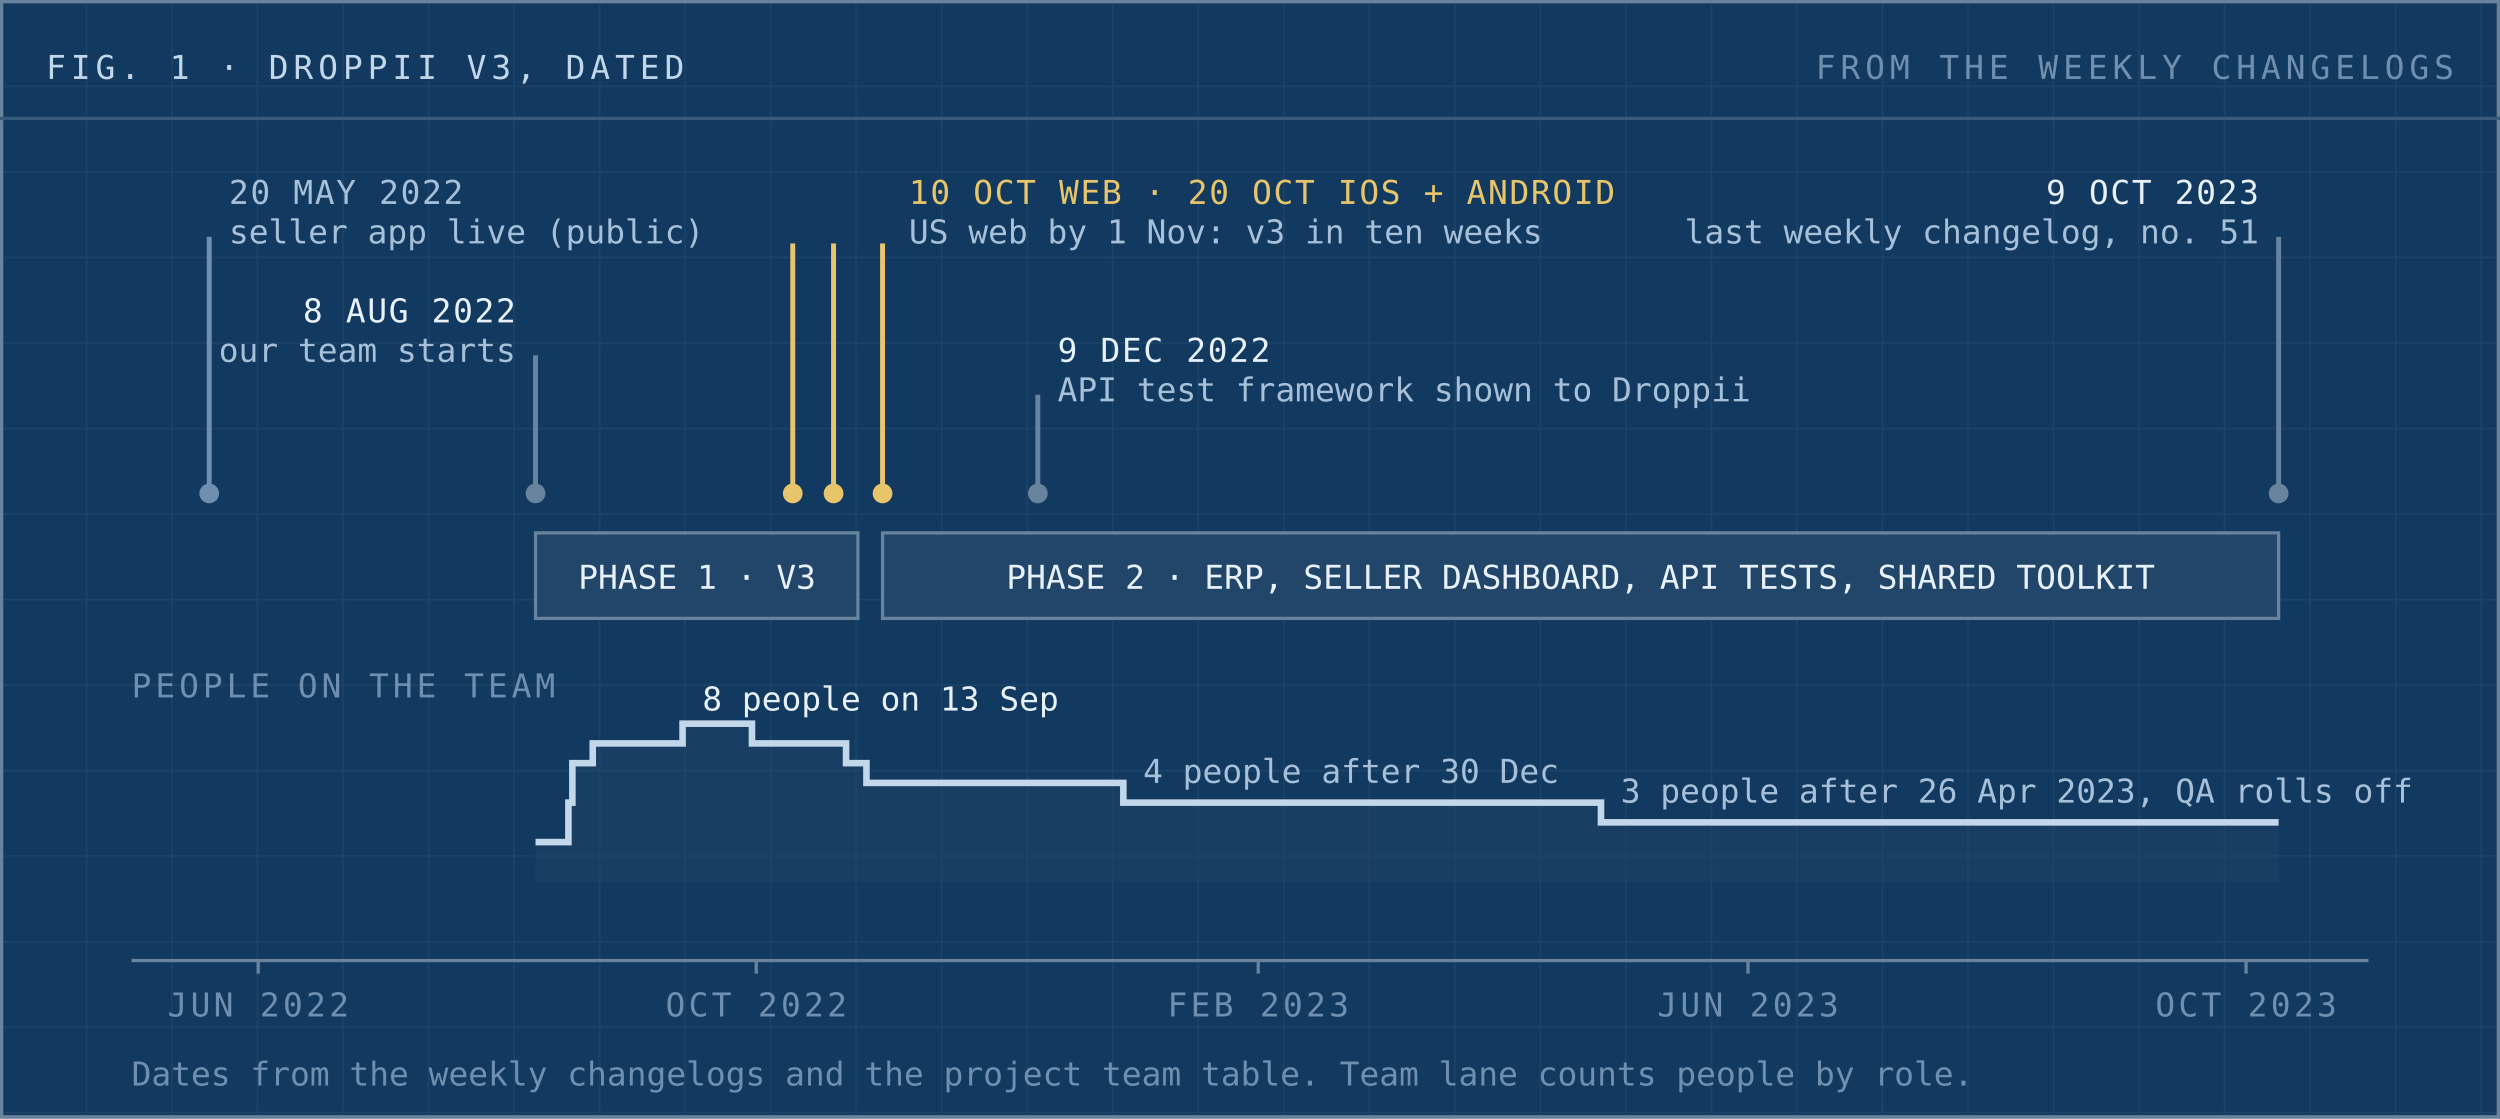
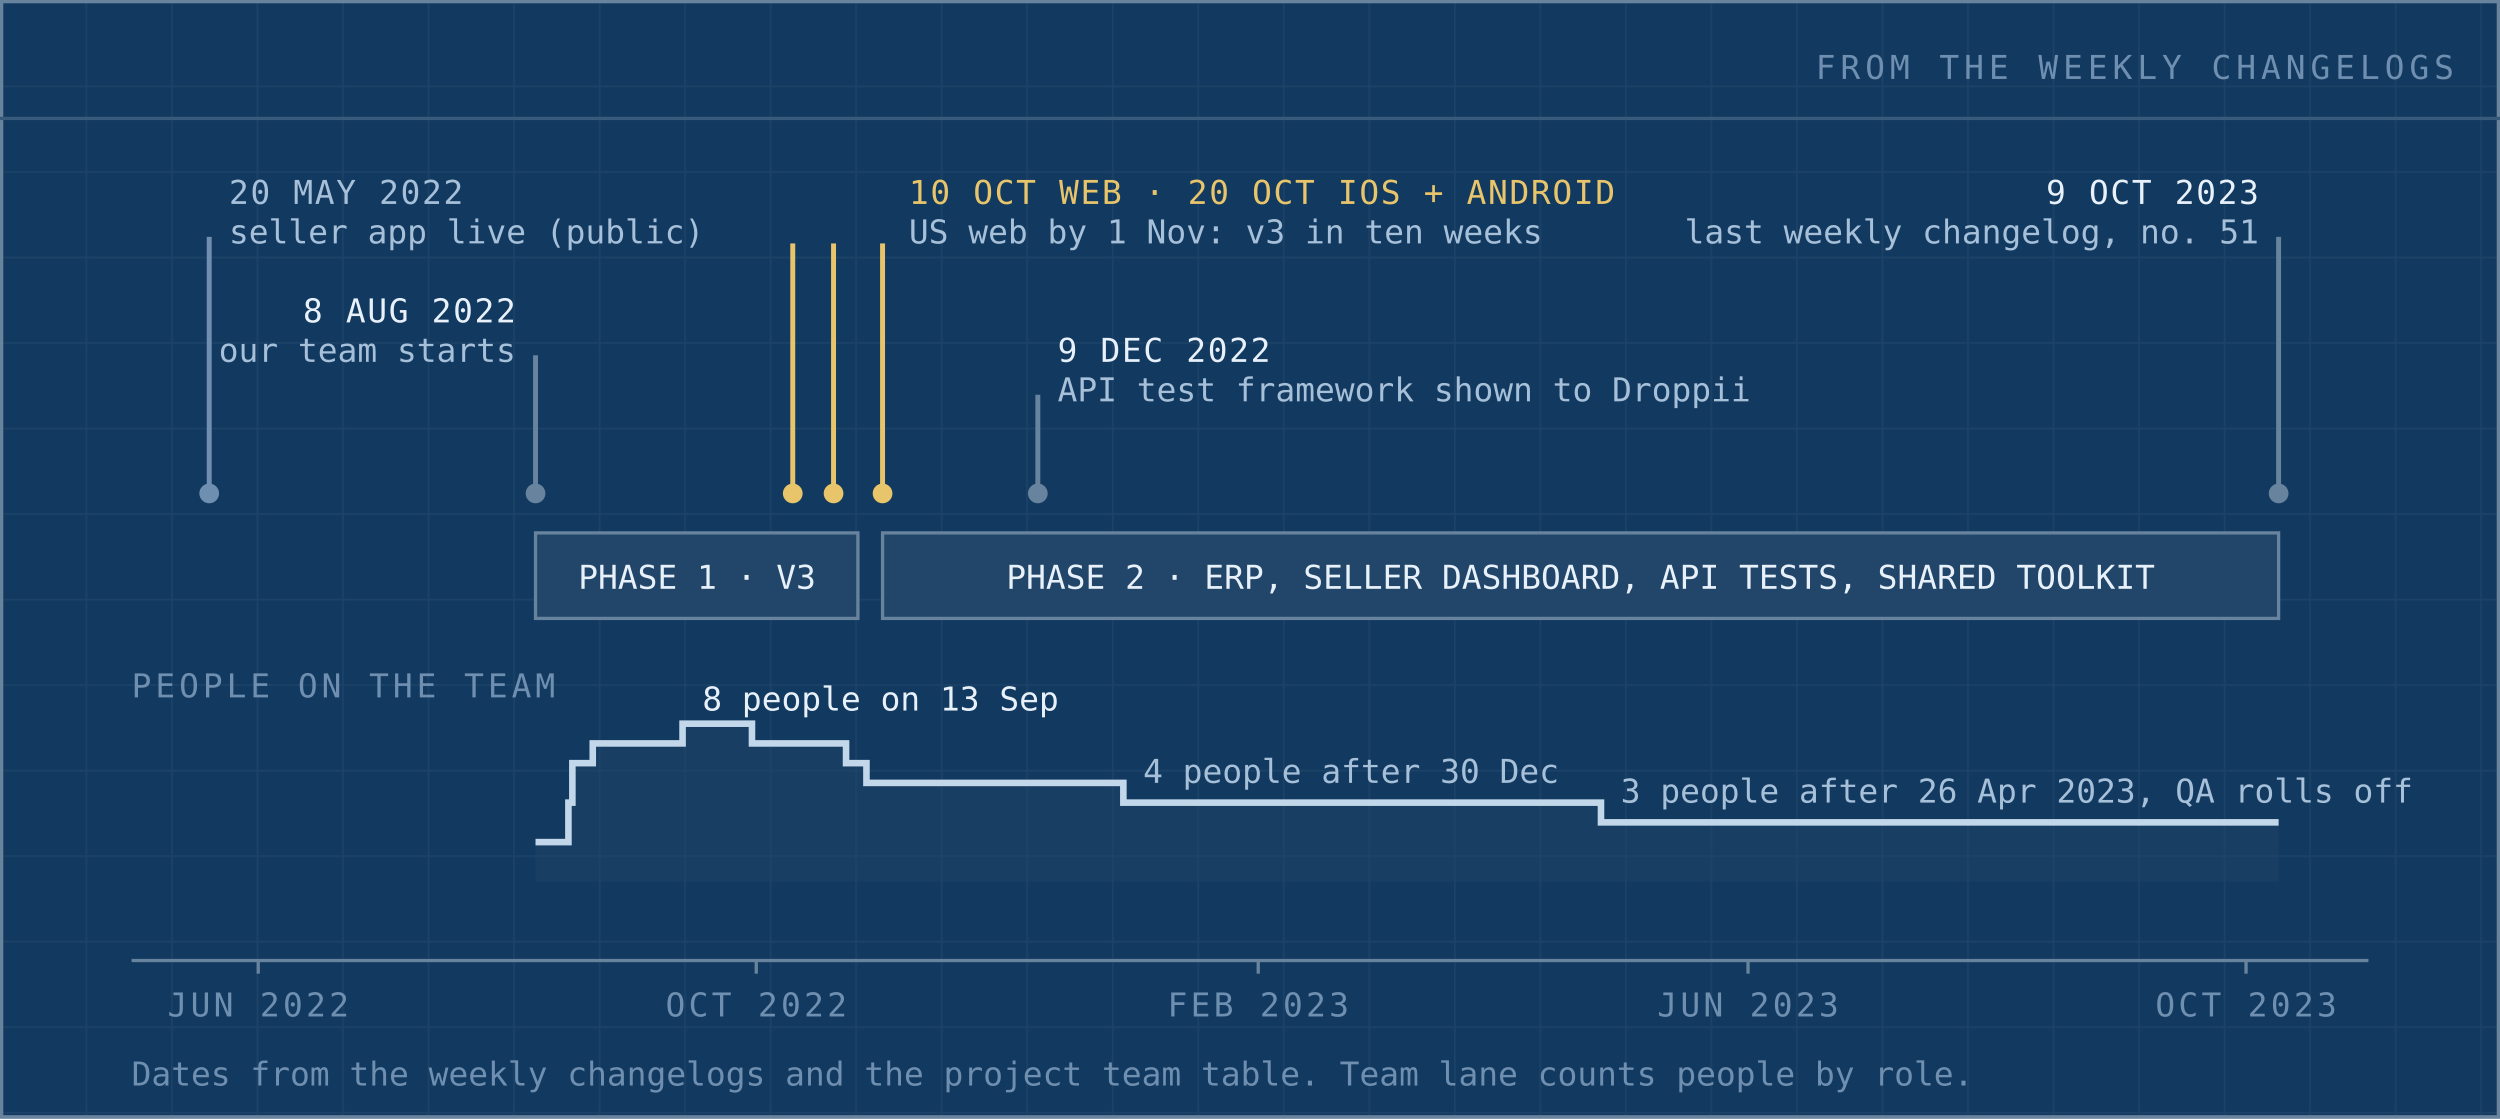
<svg xmlns="http://www.w3.org/2000/svg" viewBox="0 0 760 340" role="group" aria-label="Fig. 1: Droppii for Business v3 shipped in ten weeks, from 8 August to 20 October 2022, then a second phase ran to October 2023 while the team shrank from eight people to three" style="width:100%;height:auto;max-width:760px;display:block" font-family="ui-monospace, SFMono-Regular, Menlo, Consolas, monospace">
  <defs>
    <pattern id="dpgrid" width="26" height="26" patternUnits="userSpaceOnUse">
      <path d="M 26 0 L 0 0 0 26" fill="none" stroke="#e8f1fa" stroke-opacity="0.05" stroke-width="1" />
    </pattern>
  </defs>
  <rect width="760" height="340" fill="#12395f" />
  <rect width="760" height="340" fill="url(#dpgrid)" />
  <rect x="0.5" y="0.5" width="759" height="339" fill="none" stroke="#68839d" />
-   <text x="14" y="24" font-size="10" letter-spacing="1.5" fill="#c3d7ea">FIG. 1 · DROPPII V3, DATED</text>
  <text x="746" y="24" font-size="10" letter-spacing="1.5" fill="#6f8fb0" text-anchor="end">FROM THE WEEKLY CHANGELOGS</text>
  <line x1="0" y1="36" x2="760" y2="36" stroke="#385a7b" />
  <line x1="63.6" y1="150" x2="63.6" y2="72" stroke="#6f8fb0" stroke-width="1.5" />
  <circle cx="63.6" cy="150" r="3" fill="#6f8fb0" />
  <text x="69.6" y="62" font-size="10" fill="#a7c0d9" letter-spacing="0.5">20 MAY 2022</text>
  <text x="69.6" y="74" font-size="10" fill="#a7c0d9">seller app live (public)</text>
  <line x1="162.8" y1="150" x2="162.8" y2="108" stroke="#68839d" stroke-width="1.5" />
  <circle cx="162.8" cy="150" r="3" fill="#68839d" />
  <text x="156.8" y="98" font-size="10" fill="#e8f1fa" text-anchor="end" letter-spacing="0.5">8 AUG 2022</text>
  <text x="156.8" y="110" font-size="10" fill="#a7c0d9" text-anchor="end">our team starts</text>
  <line x1="241.0" y1="150" x2="241.0" y2="74" stroke="#e8c56a" stroke-width="1.5" />
  <circle cx="241.0" cy="150" r="3" fill="#e8c56a" />
  <line x1="253.4" y1="150" x2="253.4" y2="74" stroke="#e8c56a" stroke-width="1.5" />
  <circle cx="253.4" cy="150" r="3" fill="#e8c56a" />
  <line x1="268.3" y1="150" x2="268.3" y2="74" stroke="#e8c56a" stroke-width="1.5" />
  <circle cx="268.3" cy="150" r="3" fill="#e8c56a" />
  <text x="276.3" y="62" font-size="10" fill="#e8c56a" letter-spacing="0.5">10 OCT WEB · 20 OCT IOS + ANDROID</text>
  <text x="276.3" y="74" font-size="10" fill="#a7c0d9">US web by 1 Nov: v3 in ten weeks</text>
  <line x1="315.5" y1="150" x2="315.5" y2="120" stroke="#68839d" stroke-width="1.5" />
  <circle cx="315.5" cy="150" r="3" fill="#68839d" />
  <text x="321.5" y="110" font-size="10" fill="#e8f1fa" letter-spacing="0.5">9 DEC 2022</text>
  <text x="321.5" y="122" font-size="10" fill="#a7c0d9">API test framework shown to Droppii</text>
  <line x1="692.7" y1="150" x2="692.7" y2="72" stroke="#68839d" stroke-width="1.5" />
  <circle cx="692.7" cy="150" r="3" fill="#68839d" />
  <text x="686.7" y="62" font-size="10" fill="#e8f1fa" text-anchor="end" letter-spacing="0.5">9 OCT 2023</text>
  <text x="686.7" y="74" font-size="10" fill="#a7c0d9" text-anchor="end">last weekly changelog, no. 51</text>
  <rect x="162.8" y="162" width="98.0" height="26" fill="#21466a" stroke="#68839d" />
  <text x="211.9" y="179" font-size="10" fill="#e8f1fa" text-anchor="middle">PHASE 1 · V3</text>
  <rect x="268.3" y="162" width="424.4" height="26" fill="#21466a" stroke="#68839d" />
  <text x="480.5" y="179" font-size="10" fill="#e8f1fa" text-anchor="middle">PHASE 2 · ERP, SELLER DASHBOARD, API TESTS, SHARED TOOLKIT</text>
  <text x="40" y="212" font-size="10" fill="#6f8fb0" letter-spacing="1.2">PEOPLE ON THE TEAM</text>
  <path d="M 162.8 256 H 172.8 V 244 H 174.0 V 232 H 180.2 V 226 H 207.5 V 220 H 228.6 V 226 H 257.2 V 232 H 263.4 V 238 H 341.5 V 244 H 486.7 V 250 H 692.7 V 268 H 162.8 Z" fill="#21466a" fill-opacity="0.45" stroke="none" />
  <path d="M 162.8 256 H 172.8 V 244 H 174.0 V 232 H 180.2 V 226 H 207.5 V 220 H 228.6 V 226 H 257.2 V 232 H 263.4 V 238 H 341.5 V 244 H 486.7 V 250 H 692.7" fill="none" stroke="#c3d7ea" stroke-width="2" />
  <text x="213.5" y="216" font-size="10" fill="#e8f1fa">8 people on 13 Sep</text>
  <text x="347.5" y="238" font-size="10" fill="#a7c0d9">4 people after 30 Dec</text>
  <text x="492.7" y="244" font-size="10" fill="#a7c0d9">3 people after 26 Apr 2023, QA rolls off</text>
  <line x1="40" y1="292" x2="720" y2="292" stroke="#68839d" />
  <line x1="78.5" y1="292" x2="78.5" y2="296" stroke="#68839d" />
  <text x="78.5" y="309" font-size="10" fill="#6f8fb0" text-anchor="middle" letter-spacing="1">JUN 2022</text>
  <line x1="229.9" y1="292" x2="229.9" y2="296" stroke="#68839d" />
  <text x="229.9" y="309" font-size="10" fill="#6f8fb0" text-anchor="middle" letter-spacing="1">OCT 2022</text>
  <line x1="382.5" y1="292" x2="382.5" y2="296" stroke="#68839d" />
  <text x="382.5" y="309" font-size="10" fill="#6f8fb0" text-anchor="middle" letter-spacing="1">FEB 2023</text>
  <line x1="531.4" y1="292" x2="531.4" y2="296" stroke="#68839d" />
  <text x="531.4" y="309" font-size="10" fill="#6f8fb0" text-anchor="middle" letter-spacing="1">JUN 2023</text>
  <line x1="682.8" y1="292" x2="682.8" y2="296" stroke="#68839d" />
  <text x="682.8" y="309" font-size="10" fill="#6f8fb0" text-anchor="middle" letter-spacing="1">OCT 2023</text>
  <text x="40" y="330" font-size="10" fill="#6f8fb0">Dates from the weekly changelogs and the project team table. Team lane counts people by role.</text>
</svg>
